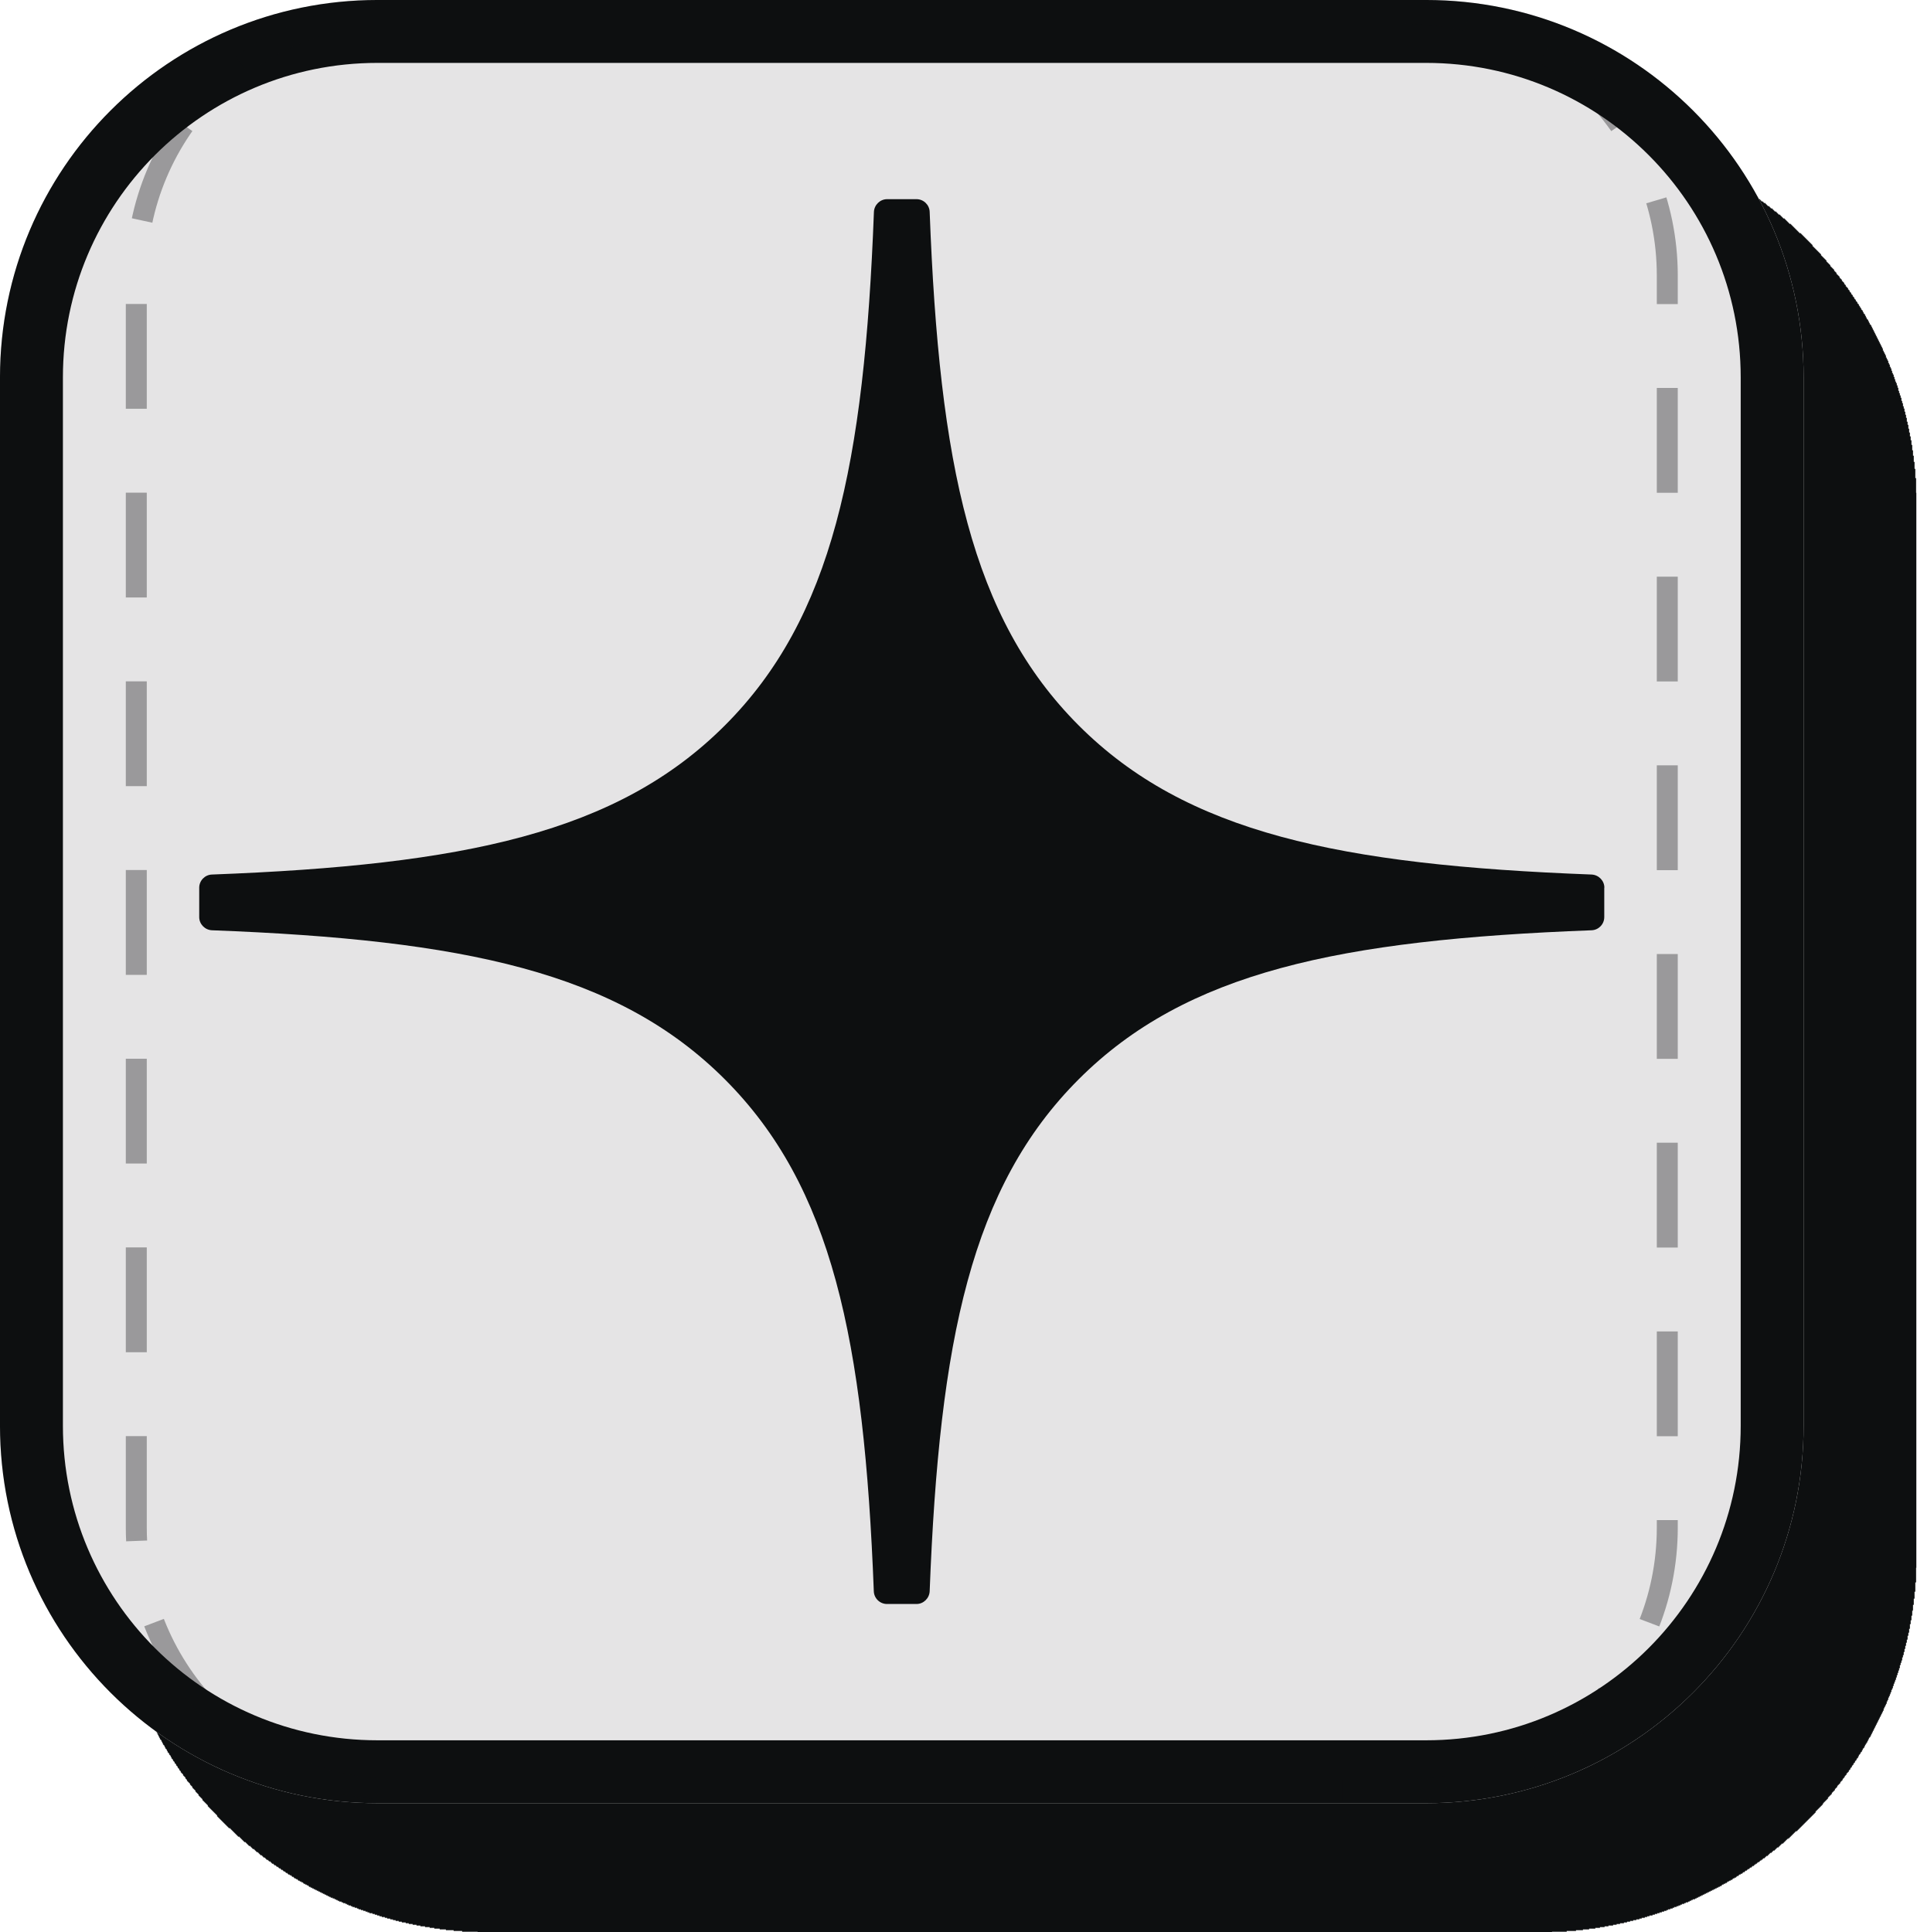
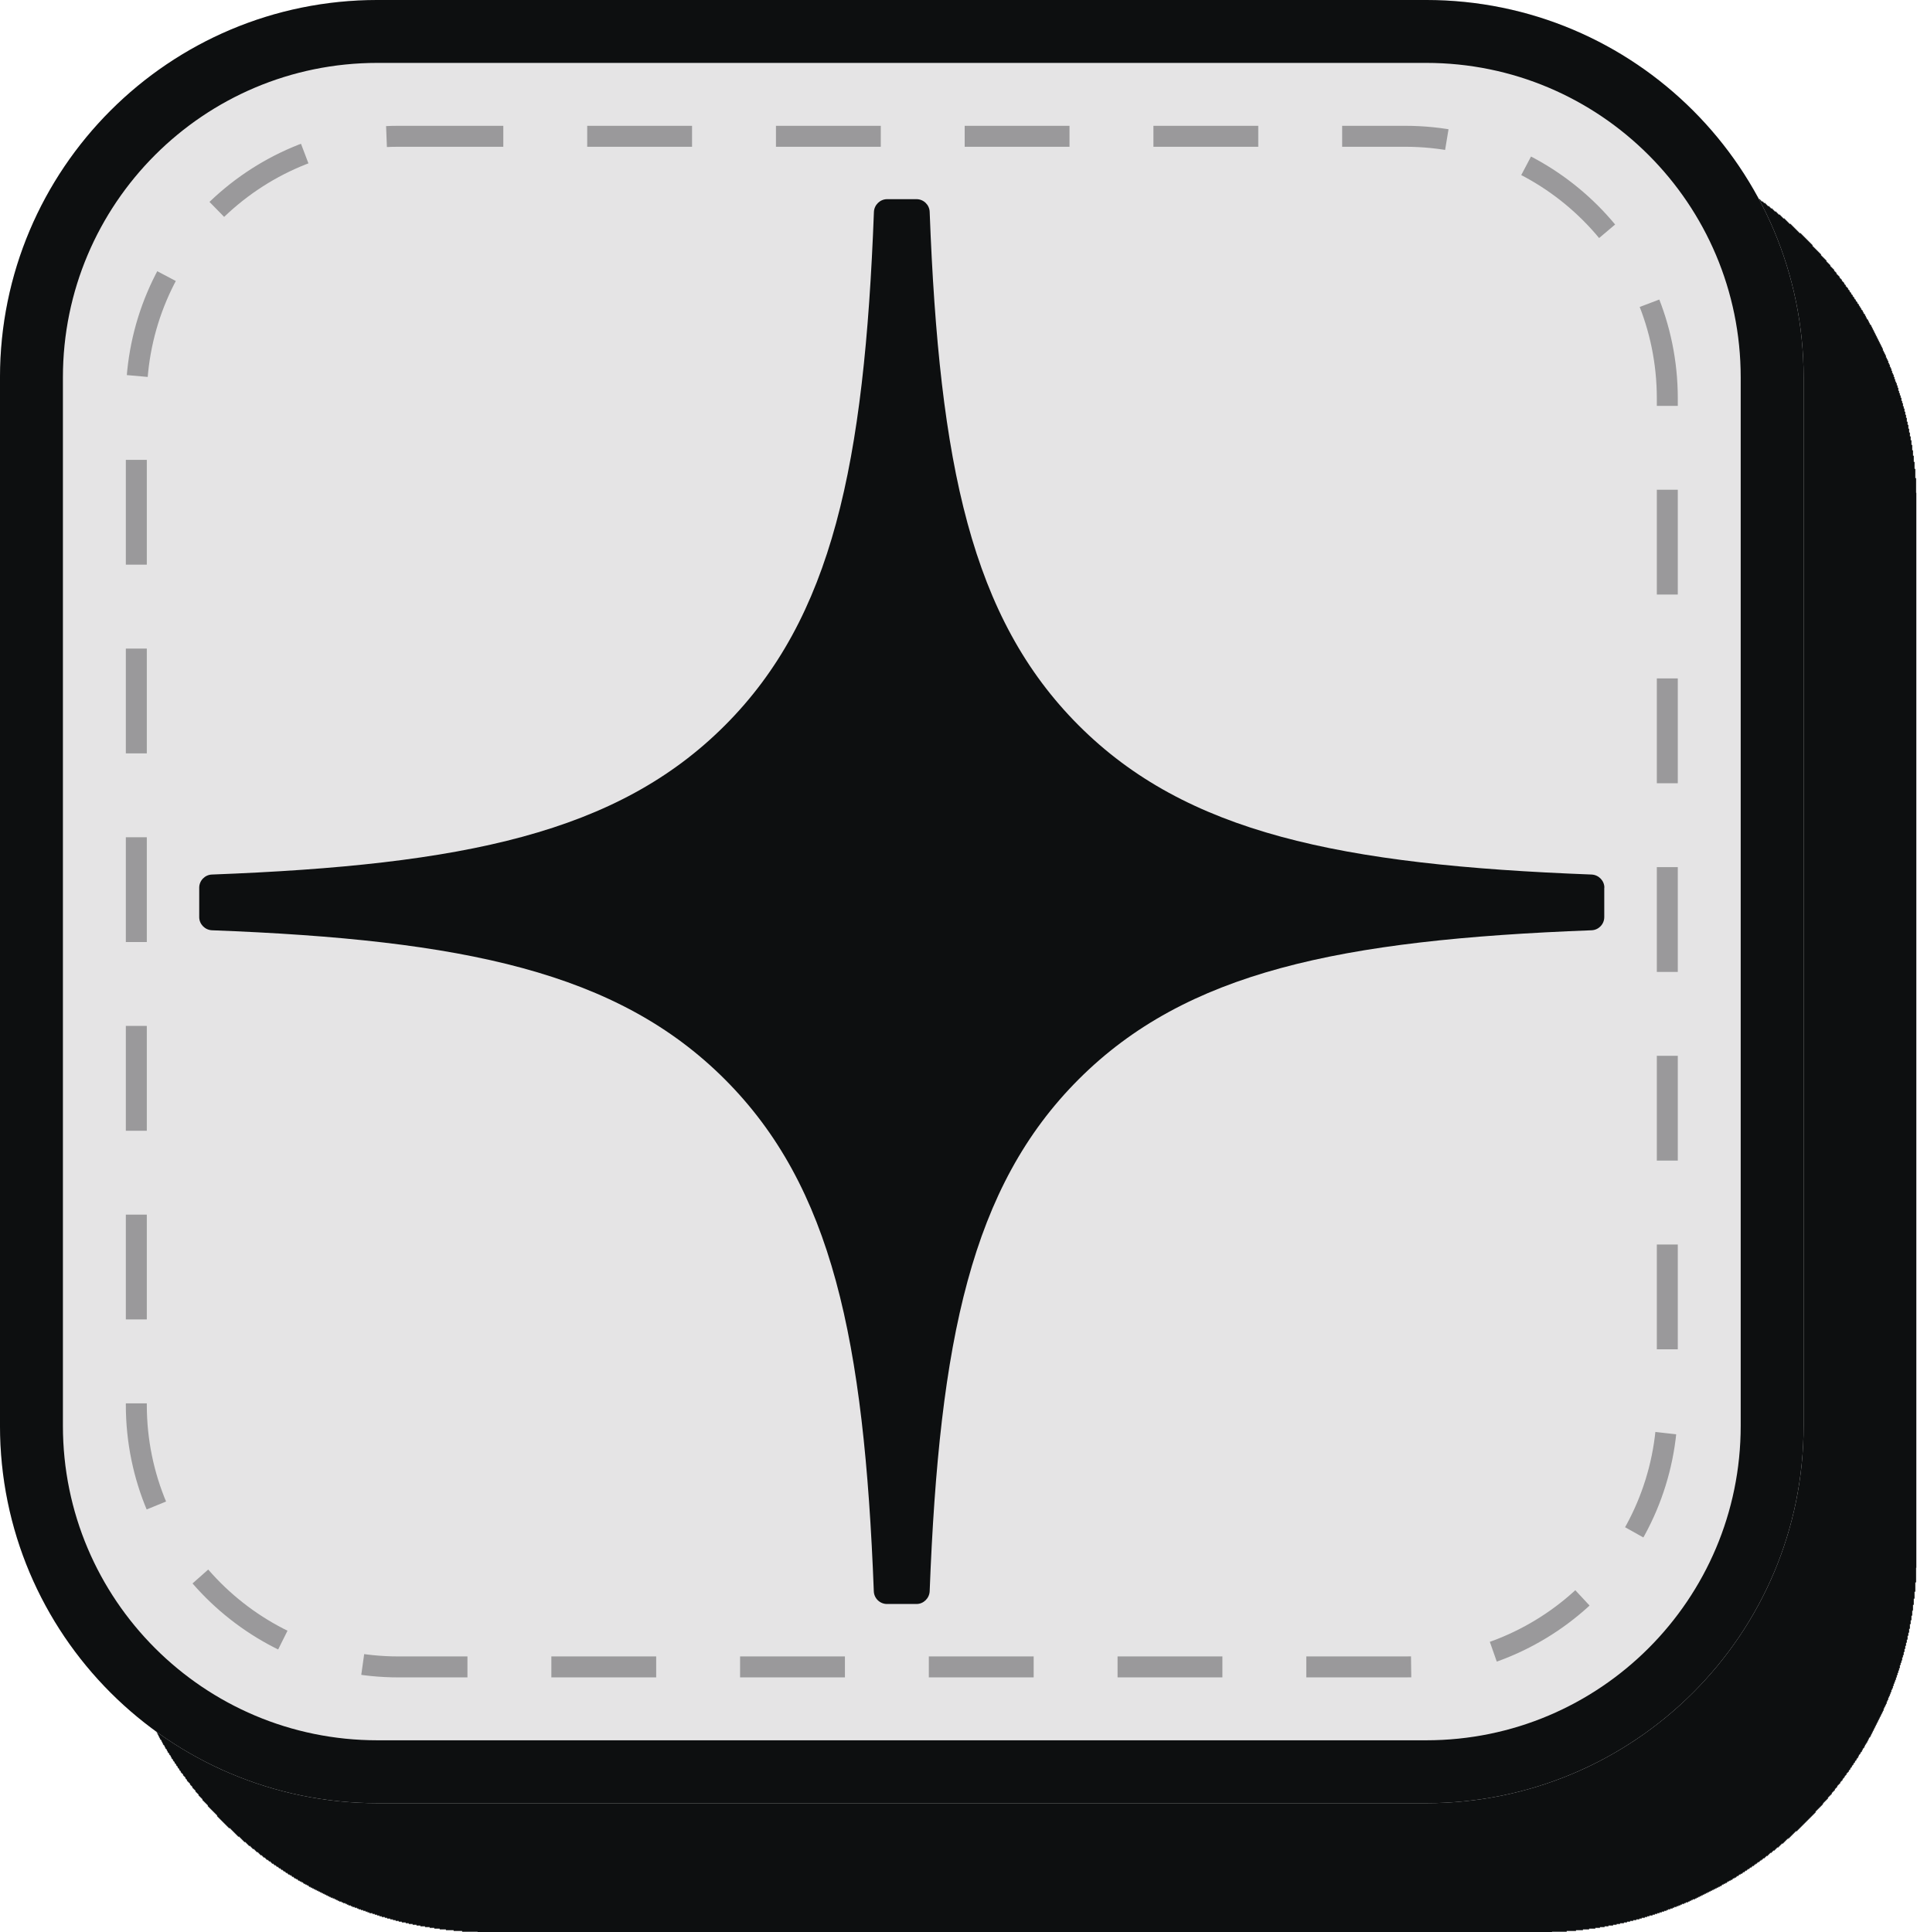
<svg xmlns="http://www.w3.org/2000/svg" width="119" height="120" viewBox="0 0 119 120" fill="none">
  <g id="social/dzen" filter="url(#filter0_d_0_1)">
    <rect width="112" height="112" rx="23.442" fill="#E5E4E5" />
    <rect x="1.953" y="1.953" width="108.093" height="108.093" rx="21.488" stroke="#0D0F10" stroke-width="3.907" />
    <path id="icon" d="M99.627 55.137C99.627 54.701 99.272 54.34 98.836 54.319C83.183 53.726 73.656 51.729 66.991 45.064C60.313 38.385 58.323 28.85 57.73 13.162C57.716 12.726 57.355 12.371 56.912 12.371H55.086C54.65 12.371 54.288 12.726 54.268 13.162C53.675 28.844 51.685 38.385 45.007 45.064C38.335 51.736 28.815 53.726 13.162 54.319C12.726 54.333 12.371 54.694 12.371 55.137V56.963C12.371 57.4 12.726 57.761 13.162 57.781C28.815 58.374 38.342 60.371 45.007 67.036C51.672 73.702 53.661 83.209 54.261 98.836C54.275 99.272 54.636 99.627 55.079 99.627H56.912C57.348 99.627 57.709 99.272 57.73 98.836C58.33 83.209 60.319 73.702 66.984 67.036C73.656 60.364 83.176 58.374 98.829 57.781C99.266 57.768 99.62 57.406 99.62 56.963V55.137H99.627Z" fill="#0D0F10" />
-     <rect id="stitch" opacity="0.35" x="0.651" y="-0.651" width="95.07" height="110.326" rx="16.279" transform="matrix(1 0 0 -1 7.8125 110.51)" stroke="#0D0F10" stroke-width="1.302" stroke-dasharray="6.51 5.21" />
+     <rect id="stitch" opacity="0.35" x="8.465" y="8.465" width="95.07" height="95.07" rx="16.279" stroke="#0D0F10" stroke-width="1.302" stroke-dasharray="6.51 5.21" />
  </g>
  <defs>
    <filter id="filter0_d_0_1" x="0" y="0" width="119" height="120" filterUnits="userSpaceOnUse" color-interpolation-filters="sRGB">
      <feFlood flood-opacity="0" result="BackgroundImageFix" />
      <feColorMatrix in="SourceAlpha" type="matrix" values="0 0 0 0 0 0 0 0 0 0 0 0 0 0 0 0 0 0 127 0" result="hardAlpha" />
      <feOffset dx="7" dy="8" />
      <feColorMatrix type="matrix" values="0 0 0 0 0.051 0 0 0 0 0.059 0 0 0 0 0.063 0 0 0 1 0" />
      <feBlend mode="normal" in2="BackgroundImageFix" result="effect1_dropShadow_0_1" />
      <feBlend mode="normal" in="SourceGraphic" in2="effect1_dropShadow_0_1" result="shape" />
    </filter>
  </defs>
</svg>
